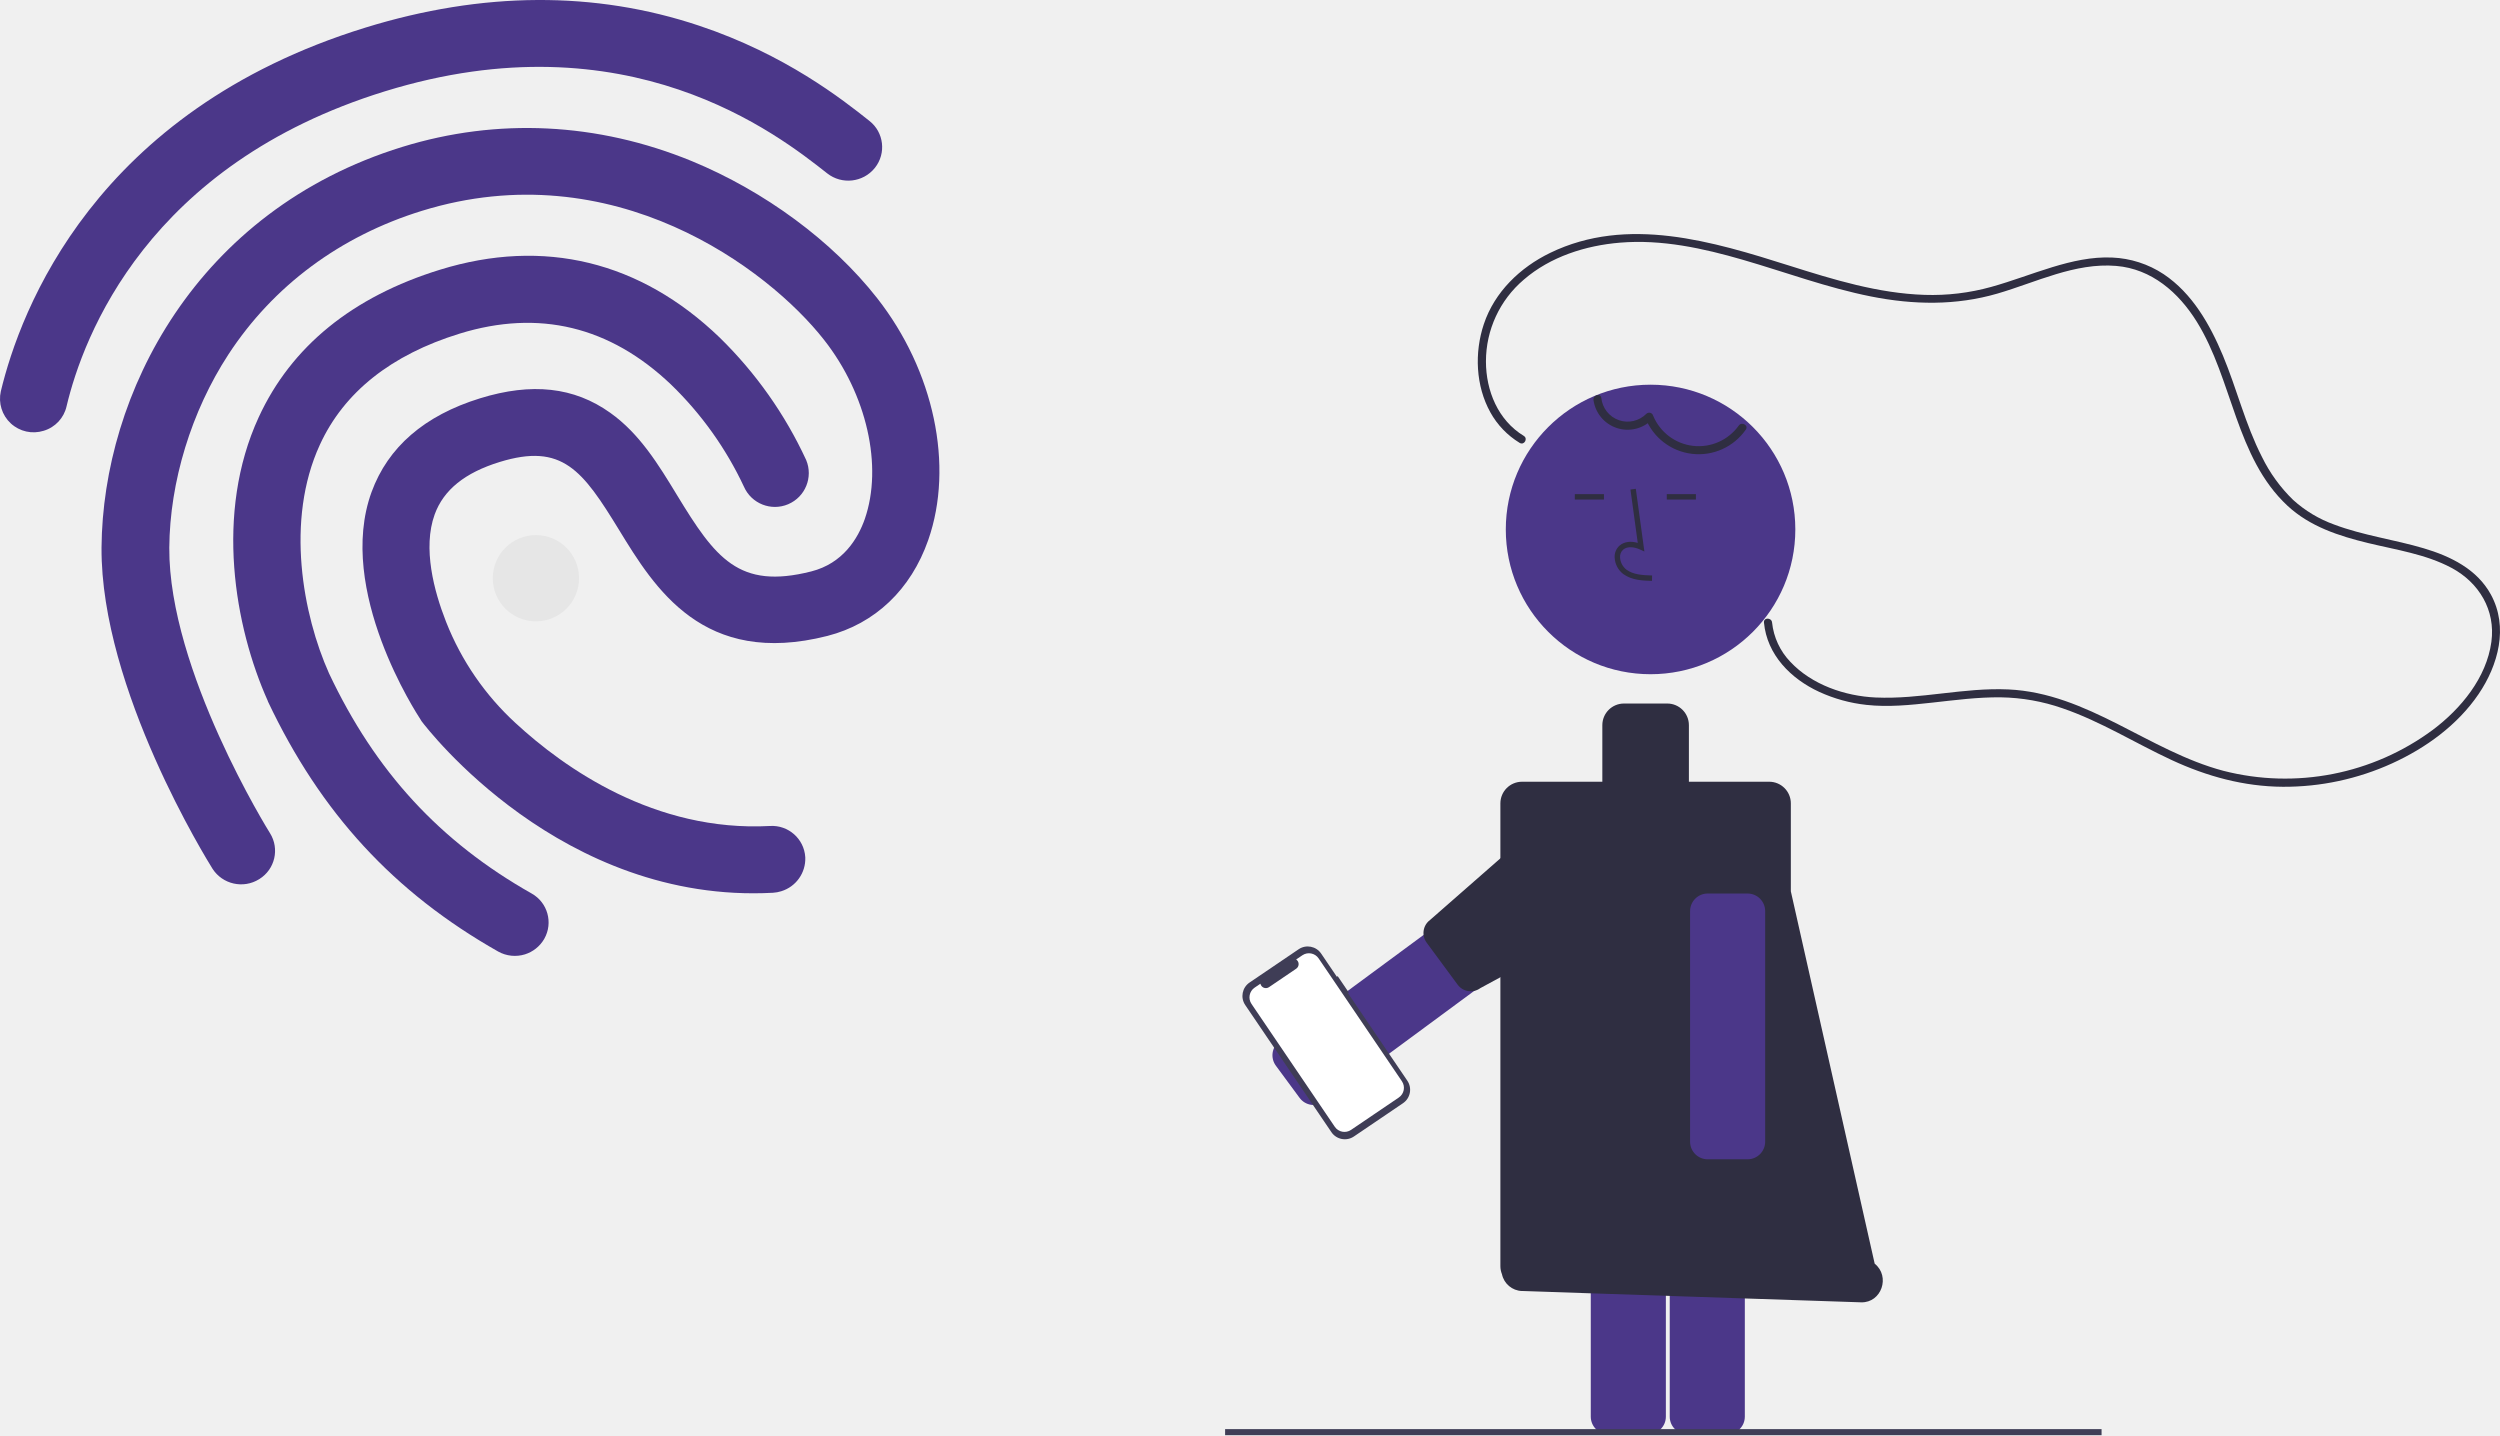
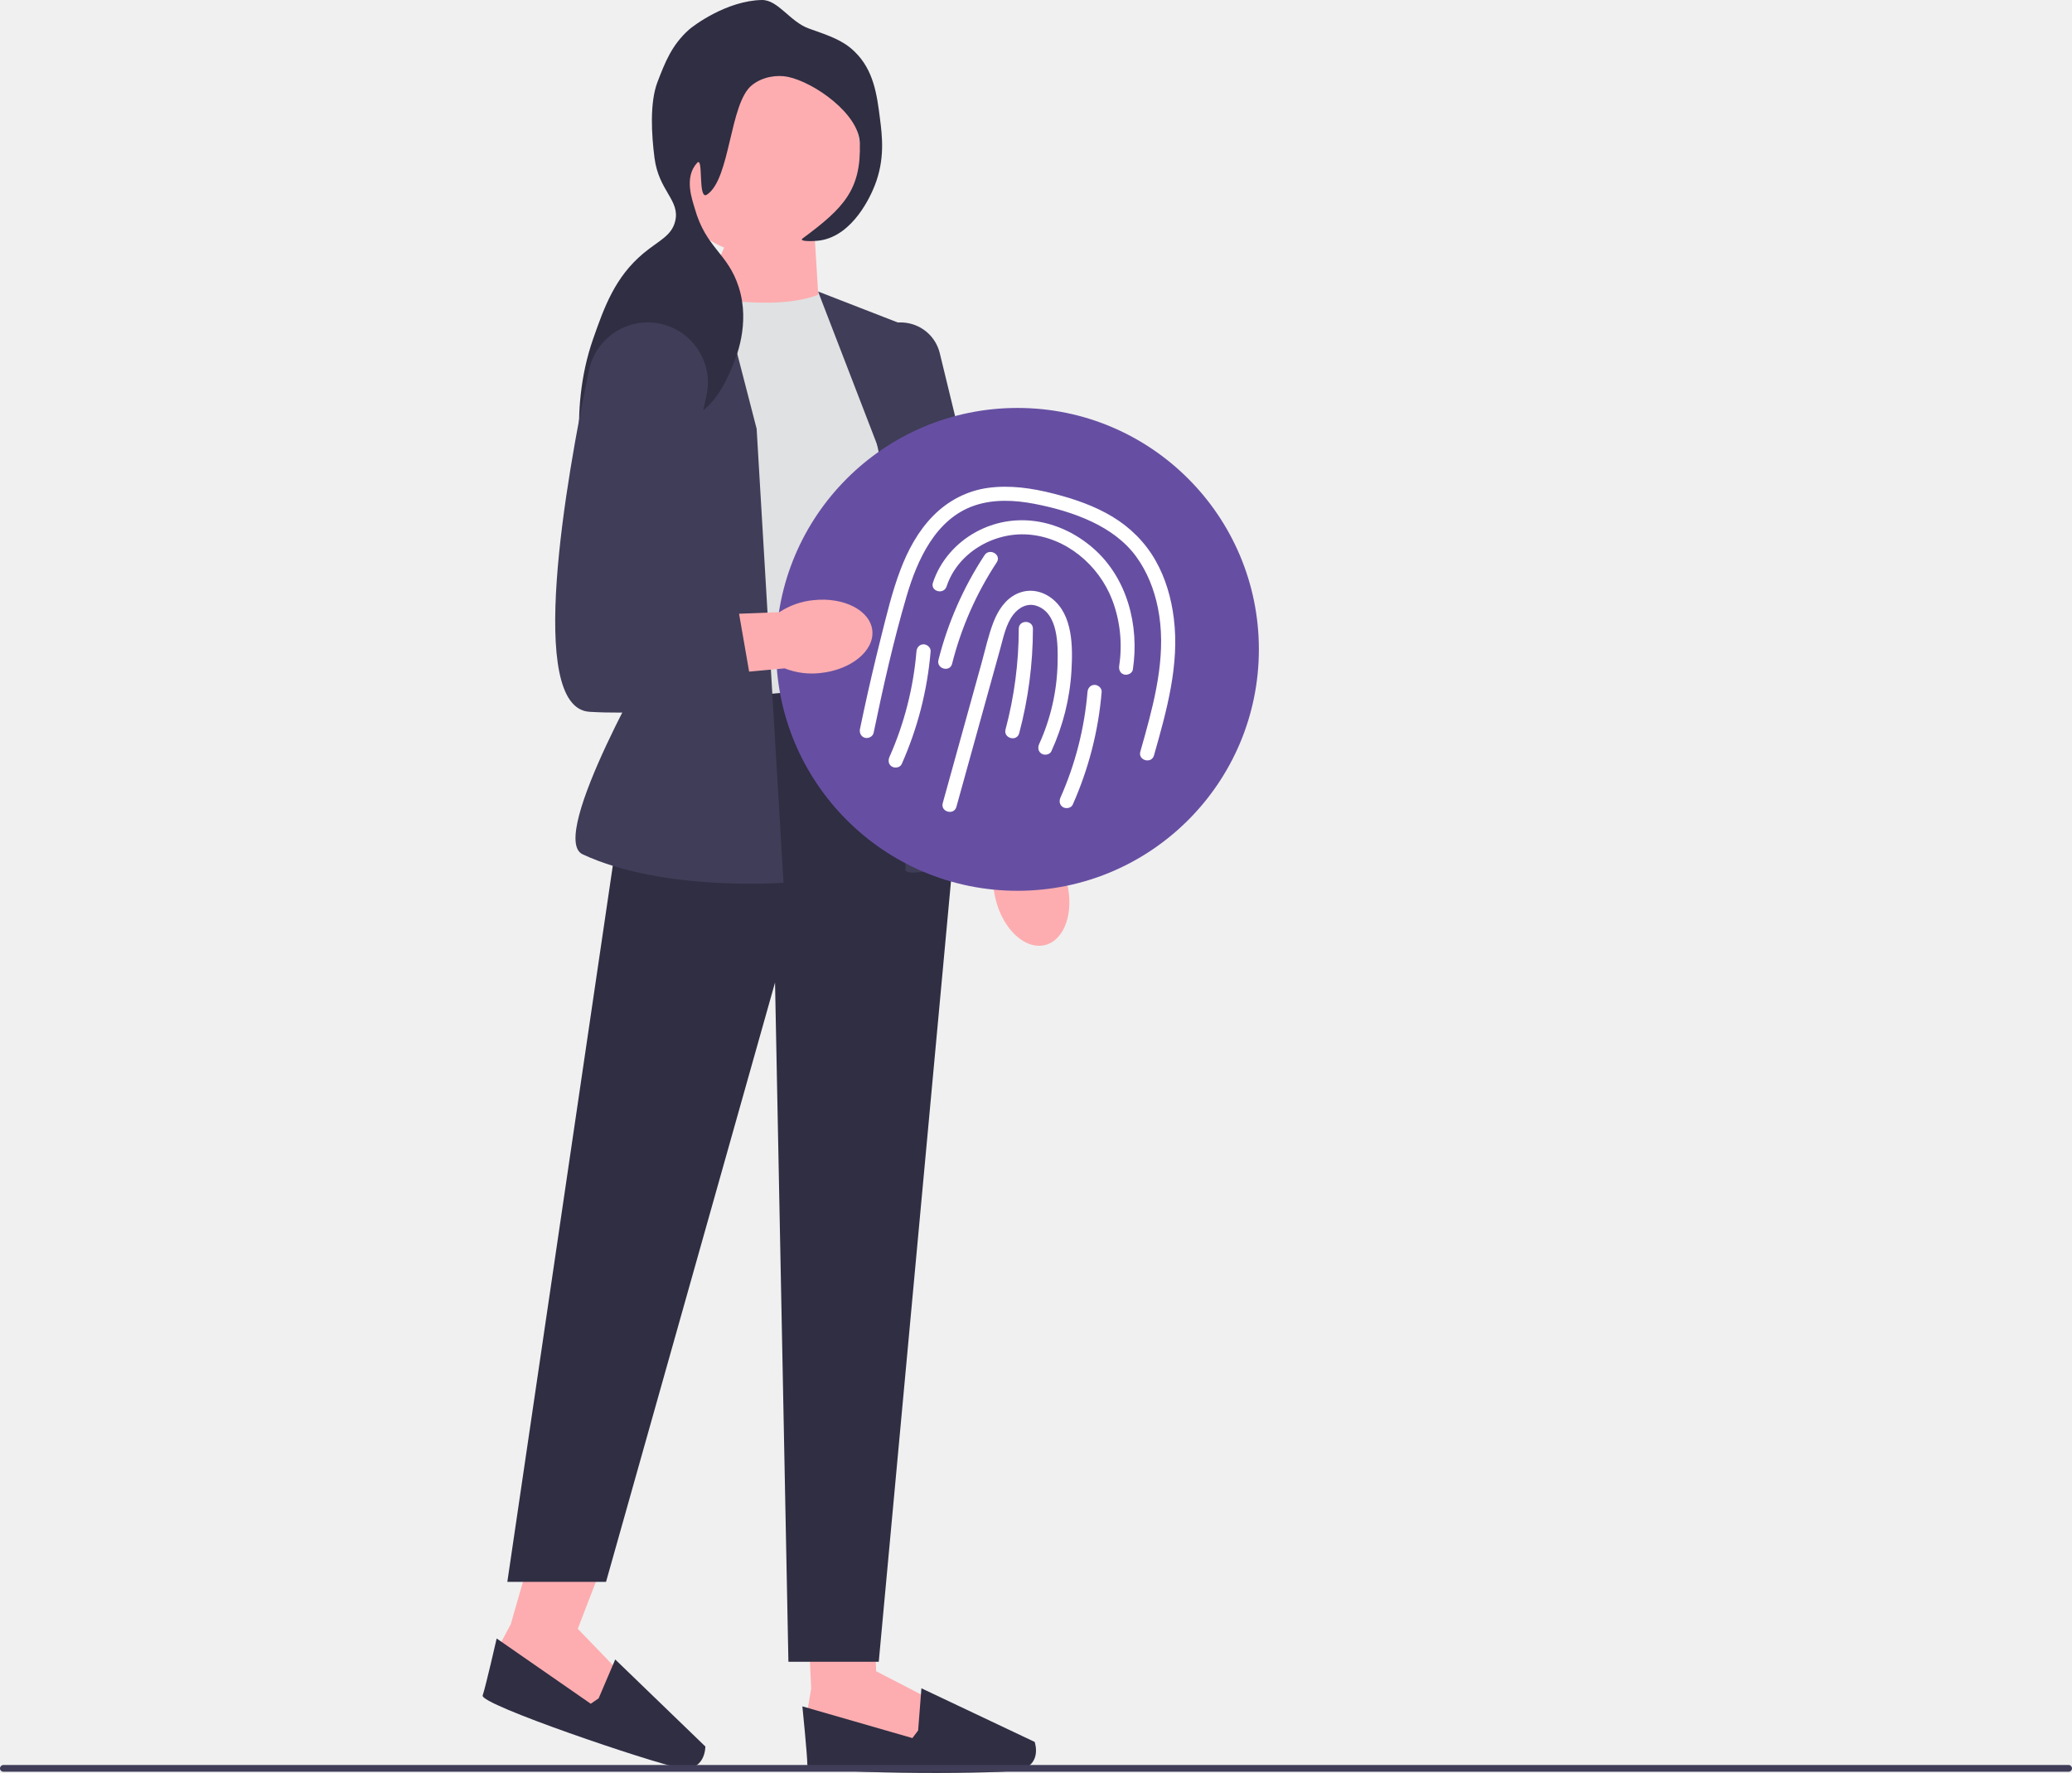
- <svg xmlns="http://www.w3.org/2000/svg" width="924.256" height="530.591" viewBox="0 0 924.256 530.591" role="img" artist="Katerina Limpitsouni" source="https://undraw.co/">
-   <path d="M153.998,343.966a12.416,12.416,0,0,1-15.82-14.588c7.224-30.053,34.692-103.546,134.758-134.458,43.345-13.39,84.914-13.618,123.5-.684,31.744,10.596,52.817,27.178,62.897,35.193a12.313,12.313,0,0,1,2.017,17.297q-.038.048-.076.095a12.603,12.603,0,0,1-17.561,1.993c-18.263-14.39-73.684-58.105-163.507-30.358C192.5,245.549,168.676,308.922,162.496,334.85a12.231,12.231,0,0,1-8.498,9.117Z" transform="translate(-137.8721 -184.7043)" fill="#4b3789" />
-   <path d="M426.738,514.185a12.346,12.346,0,0,1-3.068.577c-78.175,4.21-127.913-60.735-129.955-63.443l-.379-.625c-1.246-1.933-31.342-47.723-18.093-84.088,6.086-16.625,19.544-28.294,40.116-34.649,19.133-5.91,34.789-4.162,48.115,5.354,10.927,7.753,17.93,19.315,24.717,30.48,14.116,23.182,22.768,34.977,49.6,28.172,11.781-2.99,17.282-12.201,19.795-19.376,6.766-19.525.77-46.143-15.096-66.281-20.497-26.126-77.86-69.52-148.634-47.657-30.223,9.336-54.958,27.734-71.522,53.068-13.722,21.024-21.699,47.137-21.874,71.488-.275,45.341,36.884,104.991,37.236,105.532a12.29,12.29,0,0,1-3.906,16.936q-.057.036-.114.071a12.584,12.584,0,0,1-17.235-3.857c-1.677-2.728-41.356-66.33-41.036-118.732.445-56.8,34.961-124.588,111.154-148.125,35.218-10.879,72.229-9.051,107.058,5.229,26.995,11.136,51.979,29.57,68.497,50.619,21.098,26.868,28.53,62.038,18.926,89.487-6.403,18.3-19.659,30.926-37.275,35.441-45.914,11.679-63.9-17.726-77.018-39.177-13.47-21.991-20.921-32.301-44.202-25.11-12.783,3.949-20.659,10.277-23.971,19.368-4.507,12.428-.236,28.358,4.141,39.525q.068.175.136.349a100.946,100.946,0,0,0,25.613,37.252c18.012,16.634,51.451,40.347,94.07,38.06a12.309,12.309,0,0,1,13.048,11.522q.004.059.007.118a12.579,12.579,0,0,1-8.852,12.472Z" transform="translate(-137.8721 -184.7043)" fill="#4b3789" />
-   <path d="M331.94,537.534a12.616,12.616,0,0,1-9.871-1.031c-38.557-21.846-65.625-51.228-85.116-92.41l-.078-.254c-12.284-27.458-19.679-69.409-3.367-104.866,12.042-26.162,34.646-44.552,67.071-54.568,38.35-11.847,74.059-3.125,103.366,25.103A153.17,153.17,0,0,1,435.929,354.806a12.516,12.516,0,0,1-23.031,9.804,128.261,128.261,0,0,0-26.966-37.76c-22.59-21.492-48.85-27.847-78.142-18.799-25.313,7.819-42.743,21.643-51.666,41.092-12.867,27.994-6.243,62.949,3.371,84.462,17.186,36.423,41.025,62.258,74.961,81.451a12.255,12.255,0,0,1,4.655,16.695q-.047.083-.095.166A12.569,12.569,0,0,1,331.94,537.534Z" transform="translate(-137.8721 -184.7043)" fill="#4b3789" />
-   <circle cx="198.128" cy="213.768" r="15.949" fill="#e6e6e6" />
-   <path d="M623.576,593.224a6.57,6.57,0,0,1-.984-.074,6.459,6.459,0,0,1-4.261-2.569L609.57,578.702a6.499,6.499,0,0,1,1.373-9.089l74.899-55.24a6.5,6.5,0,0,1,9.09,1.373l8.76,11.878a6.501,6.501,0,0,1-1.372,9.09L627.42,591.954A6.454,6.454,0,0,1,623.576,593.224Z" transform="translate(-137.8721 -184.7043)" fill="#4b3789" />
-   <path d="M676.769,548.748,665.305,533.205a6,6,0,0,1,1.267-8.39l43.861-38.43a6,6,0,0,1,8.39,1.267l20.964,25.043a6,6,0,0,1-1.267,8.39l-53.361,28.93A6,6,0,0,1,676.769,548.748Z" transform="translate(-137.8721 -184.7043)" fill="#2f2e41" />
-   <path d="M747.246,714.956H732.487a6.508,6.508,0,0,1-6.5-6.5V585.441a6.508,6.508,0,0,1,6.5-6.5h14.759a6.508,6.508,0,0,1,6.5,6.5V708.456A6.508,6.508,0,0,1,747.246,714.956Z" transform="translate(-137.8721 -184.7043)" fill="#4b3789" />
-   <path d="M776.438,714.956H761.678a6.508,6.508,0,0,1-6.5-6.5V585.441a6.508,6.508,0,0,1,6.5-6.5H776.438a6.508,6.508,0,0,1,6.5,6.5V708.456A6.508,6.508,0,0,1,776.438,714.956Z" transform="translate(-137.8721 -184.7043)" fill="#4b3789" />
-   <rect x="452.923" y="528.351" width="324.033" height="2.241" fill="#3f3d56" />
-   <circle cx="610.216" cy="195.742" r="53.519" fill="#4b3789" />
-   <path d="M830.944,651.879,799.95,514.234V481.712a8,8,0,0,0-8-8H762.26V452.799a8,8,0,0,0-8-8h-16a8,8,0,0,0-8,8v20.913H700.569a8,8,0,0,0-8,8V652.799a7.968,7.968,0,0,0,.584,2.993,7.834,7.834,0,0,0,7.377,6.207L825.955,666.18C833.451,666.377,836.852,656.628,830.944,651.879Z" transform="translate(-137.8721 -184.7043)" fill="#2f2e41" />
-   <path d="M748.603,399.461c-3.306-.093-7.42-.208-10.589-2.523a8.131,8.131,0,0,1-3.2-6.07,5.471,5.471,0,0,1,1.86-4.495c1.657-1.398,4.076-1.726,6.678-.961l-2.699-19.727,1.982-.271,3.172,23.19-1.654-.759c-1.919-.881-4.552-1.328-6.188.055a3.513,3.513,0,0,0-1.152,2.896,6.143,6.143,0,0,0,2.381,4.526c2.467,1.802,5.746,2.035,9.466,2.139Z" transform="translate(-137.8721 -184.7043)" fill="#2f2e41" />
-   <rect x="582.21" y="182.682" width="10.771" height="2" fill="#2f2e41" />
-   <rect x="616.21" y="182.682" width="10.771" height="2" fill="#2f2e41" />
-   <path d="M701.221,345.854c-9.507-5.761-13.984-16.691-13.992-27.5a39.637,39.637,0,0,1,14.012-30.275c9.792-8.469,22.831-12.613,35.57-13.666,15.413-1.274,30.726,2.076,45.446,6.352,15.761,4.579,31.205,10.339,47.339,13.545,15.656,3.111,31.354,3.417,46.768-1.081,14.227-4.152,28.668-11.488,43.864-10.216,13.125,1.098,23.092,9.832,29.797,20.623,13.312,21.424,14.363,50.178,33.507,68.018,8.277,7.713,19.06,11.208,29.836,13.819,10.334,2.504,21.358,4.109,30.841,9.177,10.169,5.435,16.325,15.65,14.734,27.354-1.807,13.294-11.266,24.735-21.681,32.545A91.731,91.731,0,0,1,959.868,469.675c-27.632-7.331-50.088-28.746-79.528-30.088-16.424-.749-32.594,3.726-49.015,2.984-11.381-.514-23.63-4.722-31.557-13.185a24.709,24.709,0,0,1-6.757-14.537c-.179-1.906-3.181-1.924-3,0,1.125,11.957,9.927,20.789,20.43,25.644a56.355,56.355,0,0,0,17.48,4.812c8.036.888,16.229.048,24.228-.829,8.455-.927,16.924-2.069,25.448-1.967a72.74,72.74,0,0,1,22.837,4.061c14.106,4.838,26.813,12.865,40.288,19.116,13.042,6.051,26.7,9.802,41.146,9.895a96.211,96.211,0,0,0,40.368-8.657c12.478-5.684,24.203-14.169,31.972-25.608,7.284-10.724,11.108-24.793,4.553-36.799-5.138-9.41-14.936-14.172-24.816-17.103-10.952-3.25-22.399-4.734-33.12-8.781a45.593,45.593,0,0,1-15.172-9.1,57.003,57.003,0,0,1-11.531-15.911c-6.138-11.973-9.274-25.123-14.443-37.49-4.788-11.456-11.34-23.002-21.894-30.062a37.244,37.244,0,0,0-19.057-6.152c-7.518-.34-14.988,1.386-22.134,3.561-7.561,2.301-14.939,5.176-22.558,7.294a81.672,81.672,0,0,1-24.669,2.946c-17.122-.558-33.662-5.644-49.871-10.772-28.396-8.983-59.976-18.601-88.525-4.753-11.124,5.396-20.546,14.448-24.519,26.335-3.515,10.518-3.029,22.787,2.39,32.586a30.455,30.455,0,0,0,10.863,11.33c1.655,1.003,3.165-1.59,1.514-2.59Z" transform="translate(-137.8721 -184.7043)" fill="#2f2e41" />
-   <path d="M783.96,613.299H769.201a6.508,6.508,0,0,1-6.5-6.5V521.544a6.508,6.508,0,0,1,6.5-6.5h14.76a6.508,6.508,0,0,1,6.5,6.5v85.255A6.508,6.508,0,0,1,783.96,613.299Z" transform="translate(-137.8721 -184.7043)" fill="#4b3789" />
-   <path d="M726.988,332.612a12.736,12.736,0,0,0,21.659,7.201l-2.507-.662a21.205,21.205,0,0,0,37.152,4.397c1.13-1.569-1.472-3.069-2.59-1.514a18.21,18.21,0,0,1-31.668-3.68,1.522,1.522,0,0,0-2.507-.662,9.758,9.758,0,0,1-16.644-5.877c-.268-1.904-3.159-1.094-2.893.798Z" transform="translate(-137.8721 -184.7043)" fill="#2f2e41" />
-   <path id="f6ad8881-531f-450f-af8c-ee430f91c944-74" data-name="Path 33" d="M632.424,545.597l-.313.212-5.808-8.567a5.99,5.99,0,0,0-8.319-1.597h0l-18.15,12.304a5.99,5.99,0,0,0-1.597,8.319l31.861,46.998a5.99,5.99,0,0,0,8.319,1.597h0l18.15-12.304a5.99,5.99,0,0,0,1.597-8.319h0l-21.92-32.333.313-.212Z" transform="translate(-137.8721 -184.7043)" fill="#3f3d56" />
-   <path id="fc886b53-8f7f-459a-8f46-dc88972f03c0-75" data-name="Path 34" d="M619.357,537.87l-2.293,1.555a2.057,2.057,0,0,1,.014,3.415l-10.064,6.823a2.057,2.057,0,0,1-3.167-1.277l-2.142,1.452a4.33,4.33,0,0,0-1.154,6.014h0l30.793,45.423a4.33,4.33,0,0,0,6.014,1.154h0l17.652-11.967a4.33,4.33,0,0,0,1.154-6.014h0l-30.793-45.423a4.33,4.33,0,0,0-6.014-1.154h0Z" transform="translate(-137.8721 -184.7043)" fill="#fff" />
+ <svg xmlns="http://www.w3.org/2000/svg" width="731.67" height="625.997" viewBox="0 0 731.67 625.997" role="img" artist="Katerina Limpitsouni" source="https://undraw.co/">
+   <path id="uuid-5ef434d5-ec3b-4be2-96d4-c13c471d6de8-121" d="M376.763,311.697c2.62,10.501-.885,20.354-7.829,22.007-6.944,1.653-14.695-5.518-17.315-16.023-1.106-4.182-1.156-8.566-.145-12.784l-10.519-44.63,21.864-4.459,8.049,44.471c2.886,3.291,4.907,7.207,5.894,11.418,0,0,0,0,0,0Z" fill="#fdadb0" />
+   <g>
+     <polygon points="285.095 566.897 286.442 596.149 285.093 604.244 289.814 613.687 326.913 617.734 328.937 600.196 309.376 590.078 308.807 573.55 285.095 566.897" fill="#fdadb0" />
+     <path d="M324.215,610.989l-2.024,2.698-38.852-11.196s1.753,17.267,1.753,20.639,64.08,3.373,73.723,2.024,6.546-10.118,6.546-10.118l-39.988-18.929-1.158,14.881h0Z" fill="#2f2e43" />
+   </g>
+   <g>
+     <polygon points="188.439 545.365 180.354 573.509 176.486 580.746 177.937 591.204 211.79 606.911 219.319 590.943 204.025 575.097 213.619 550.219 188.439 545.365" fill="#fdadb0" />
+     <path d="M211.392,599.657l-2.781,1.909-33.225-23.041s-3.865,16.92-4.945,20.115,59.631,23.703,69.198,25.51,9.44-7.491,9.44-7.491l-31.827-30.73-5.86,13.728h0l-0-0Z" fill="#2f2e43" />
+   </g>
+   <polygon points="287.71 83.967 289.127 106.973 246.169 109.152 259.471 78.842 287.71 83.967" fill="#fdadb0" />
+   <path d="M290.223,103.531c-11.514,5.136-29.931,3.731-50.802,0l-3.262,144.597s65.288,13.126,87.735-11.093l-11.814-118.145-21.857-15.359s0,0,0,0Z" fill="#e0e1e2" />
+   <polygon points="316.805 240.579 224.635 249.689 179.15 558.536 214.002 558.536 273.682 346.909 278.408 586.743 310.307 586.743 337.48 293.153 316.805 240.579" fill="#2f2e43" />
+   <path d="M252.524,94.671l-30.968,18.326c-11.731,6.942-17.261,20.957-13.431,34.039l23.934,81.747s-38.975,66.957-26.31,72.865c28.459,13.274,70.927,10.042,70.927,10.042l-9.491-160.309-14.66-56.709,0,0s0-0,0-0Z" fill="#3f3d58" />
+   <path d="M288.877,102.924l35.016,13.604,8.27,101.014,23.16,81.376c-39.228,14.319-35.565,7.646-35.565,7.646l-6.498-140.415-24.383-63.225,0,0s0-0,0-0Z" fill="#3f3d58" />
+   <path d="M340.031,297.196l-.12-.553-35.794-165.551c-1-4.626,.279-9.262,3.508-12.722,3.23-3.46,7.769-5.053,12.453-4.372,5.777,.84,10.402,5.048,11.782,10.721l39.316,161.606-31.146,10.871h-0Z" fill="#3f3d58" />
+   <circle cx="269.07" cy="55.227" r="34.852" fill="#fdadb0" />
+   <path d="M285.651,10.073c7.677,2.698,12.069,4.242,16.093,8.118,6.797,6.548,7.918,15.298,8.961,23.429,.815,6.36,1.87,14.584-1.855,23.98-1.271,3.206-7.437,17.492-19.238,19.298-2.318,.354-7.759,.448-6.191-.71,14.515-10.716,20.71-17.186,20.202-33.702-.315-10.262-15.996-21.342-25.308-23.334-3.922-.839-9.144-.073-12.889,3.002-7.826,6.424-7.492,32.991-15.744,38.544-3.394,2.284-1.132-13.793-3.524-11.186-4.718,5.144-1.692,13.022-.844,16.022,4.022,14.231,11.604,15.624,15.532,27.776,4.241,13.12-1.097,25.473-2.362,28.402-2.202,5.096-5.98,13.841-14.614,18.036-10.958,5.325-19.596-1.609-24.69,4.336-2.848,3.323-1.307,6.843-6.451,17.18-1.679,3.374-2.519,5.062-3.262,5.002-3.517-.283-9.212-28.438-.002-54.658,3.865-11.004,7.652-21.784,17.803-30.215,5.367-4.457,9.868-6.061,11.149-11.265,1.83-7.436-5.77-10.609-7.293-22.341-1.042-8.024-1.773-19.499,1.06-26.854,2.675-6.946,4.997-12.975,11.076-18.442,1.46-1.313,13.245-10.238,25.741-10.49,5.753-.116,9.979,7.728,16.649,10.072h0Z" fill="#2f2e43" />
+   <g>
+     <circle cx="359.294" cy="229.28" r="85.243" fill="#664fa2" />
+     <g>
+       <path d="M337.725,284.894c5.175-18.666,10.349-37.333,15.524-55.999,1.102-3.974,1.954-8.388,4.476-11.76,1.949-2.607,5.016-4.313,8.261-3.241,7.737,2.556,7.612,13.721,7.475,20.235-.207,9.833-2.427,19.643-6.513,28.594-.56,1.227-.35,2.691,.897,3.42,1.075,.629,2.857,.337,3.42-.897,4.091-8.962,6.523-18.555,7.089-28.398,.488-8.493,.525-19.693-6.837-25.482-3.598-2.829-8.19-3.67-12.408-1.714-4.168,1.932-6.714,5.933-8.315,10.076-1.78,4.606-2.84,9.546-4.158,14.299l-4.246,15.316c-3.162,11.407-6.325,22.814-9.487,34.222-.861,3.105,3.962,4.431,4.821,1.329h0v0h-0Z" fill="#fff" />
+       <path d="M359.896,258.897c3.202-12.019,4.838-24.447,4.852-36.885,.004-3.217-4.996-3.222-5,0-.013,12.017-1.579,23.944-4.673,35.556-.829,3.113,3.993,4.44,4.821,1.329h-0Z" fill="#fff" />
+       <path d="M308.494,258.752c3.351-16.157,6.978-32.366,11.629-48.204,3.771-12.843,10.274-27.397,23.998-32.054,6.816-2.313,14.204-1.94,21.18-.598,6.918,1.331,13.925,3.311,20.301,6.34,6.036,2.867,11.619,6.82,15.592,12.264,3.922,5.375,6.365,11.612,7.681,18.107,3.055,15.073-.541,30.471-4.57,44.999-.536,1.934-1.084,3.864-1.633,5.794-.881,3.101,3.942,4.424,4.821,1.329,4.452-15.663,9.077-32.025,7.003-48.463-.897-7.109-2.891-14.093-6.445-20.35-3.642-6.412-8.896-11.653-15.195-15.462-6.353-3.842-13.504-6.288-20.665-8.123-7.606-1.95-15.522-3.15-23.356-2.06-7.387,1.027-14.043,4.53-19.274,9.818-5.359,5.418-8.983,12.187-11.657,19.262-2.949,7.803-4.875,15.999-6.904,24.077-2.144,8.538-4.145,17.112-6,25.717-.451,2.091-.892,4.184-1.327,6.278-.274,1.321,.385,2.701,1.746,3.075,1.239,.34,2.8-.418,3.075-1.746h0Z" fill="#fff" />
+       <path d="M334.263,207.066c3.899-11.831,16.455-19.156,28.611-18.344,13.475,.9,25.154,10.741,29.885,23.124,2.811,7.358,3.636,15.457,2.454,23.243-.202,1.333,.336,2.688,1.746,3.075,1.182,.325,2.871-.403,3.075-1.746,2.362-15.562-1.979-32.52-14.226-43.043-5.743-4.935-12.777-8.35-20.307-9.373-7.241-.983-14.541,.357-20.952,3.882-7.032,3.867-12.587,10.205-15.108,17.854-1.009,3.063,3.817,4.376,4.821,1.329h0l0-0Z" fill="#fff" />
+       <path d="M323.625,229.998c-1.074,12.826-4.307,25.509-9.537,37.273-.548,1.233-.358,2.686,.897,3.42,1.065,.623,2.869,.343,3.42-.897,5.614-12.626,9.066-26.024,10.219-39.796,.113-1.347-1.23-2.5-2.5-2.5-1.446,0-2.387,1.149-2.5,2.5h0Z" fill="#fff" />
+       <path d="M384.021,244.315c-1.074,12.826-4.307,25.509-9.537,37.273-.548,1.233-.358,2.686,.897,3.42,1.065,.623,2.869,.343,3.42-.897,5.614-12.626,9.066-26.024,10.219-39.796,.113-1.347-1.23-2.5-2.5-2.5-1.446,0-2.387,1.149-2.5,2.5h0l0-0Z" fill="#fff" />
+       <path d="M336.205,234.364c3.215-12.749,8.542-24.831,15.769-35.814,1.774-2.696-2.554-5.203-4.317-2.524-7.444,11.313-12.962,23.878-16.273,37.009-.787,3.121,4.034,4.452,4.821,1.329h0v0h-0Z" fill="#fff" />
+     </g>
+   </g>
+   <path d="M0,624.383c0,.66,.53,1.19,1.19,1.19H730.48c.66,0,1.19-.53,1.19-1.19,0-.66-.53-1.19-1.19-1.19H1.19c-.66,0-1.19,.53-1.19,1.19Z" fill="#3f3d58" />
+   <path id="uuid-ed8d5917-2465-4251-8a73-24d647765b28-122" d="M287.343,211.895c10.763-1.132,20.032,3.711,20.702,10.817,.67,7.106-7.511,13.783-18.278,14.914-4.295,.513-8.643-.048-12.68-1.637l-45.66,4.201-1.371-22.272,45.159-1.776c3.661-2.399,7.82-3.855,12.128-4.246,0,0,0,0,0,0Z" fill="#fdadb0" />
+   <path d="M231.713,114.053h-0c-11.053-1.557-21.422,5.711-23.719,16.633-8.015,38.108-22.397,119.281,.192,120.637,29.536,1.772,57.891-5.316,57.891-5.316l-7.089-40.76-23.038-2.363,13.552-63.386c2.573-12.035-5.601-23.728-17.788-25.444l0-0Z" fill="#3f3d58" />
</svg>
